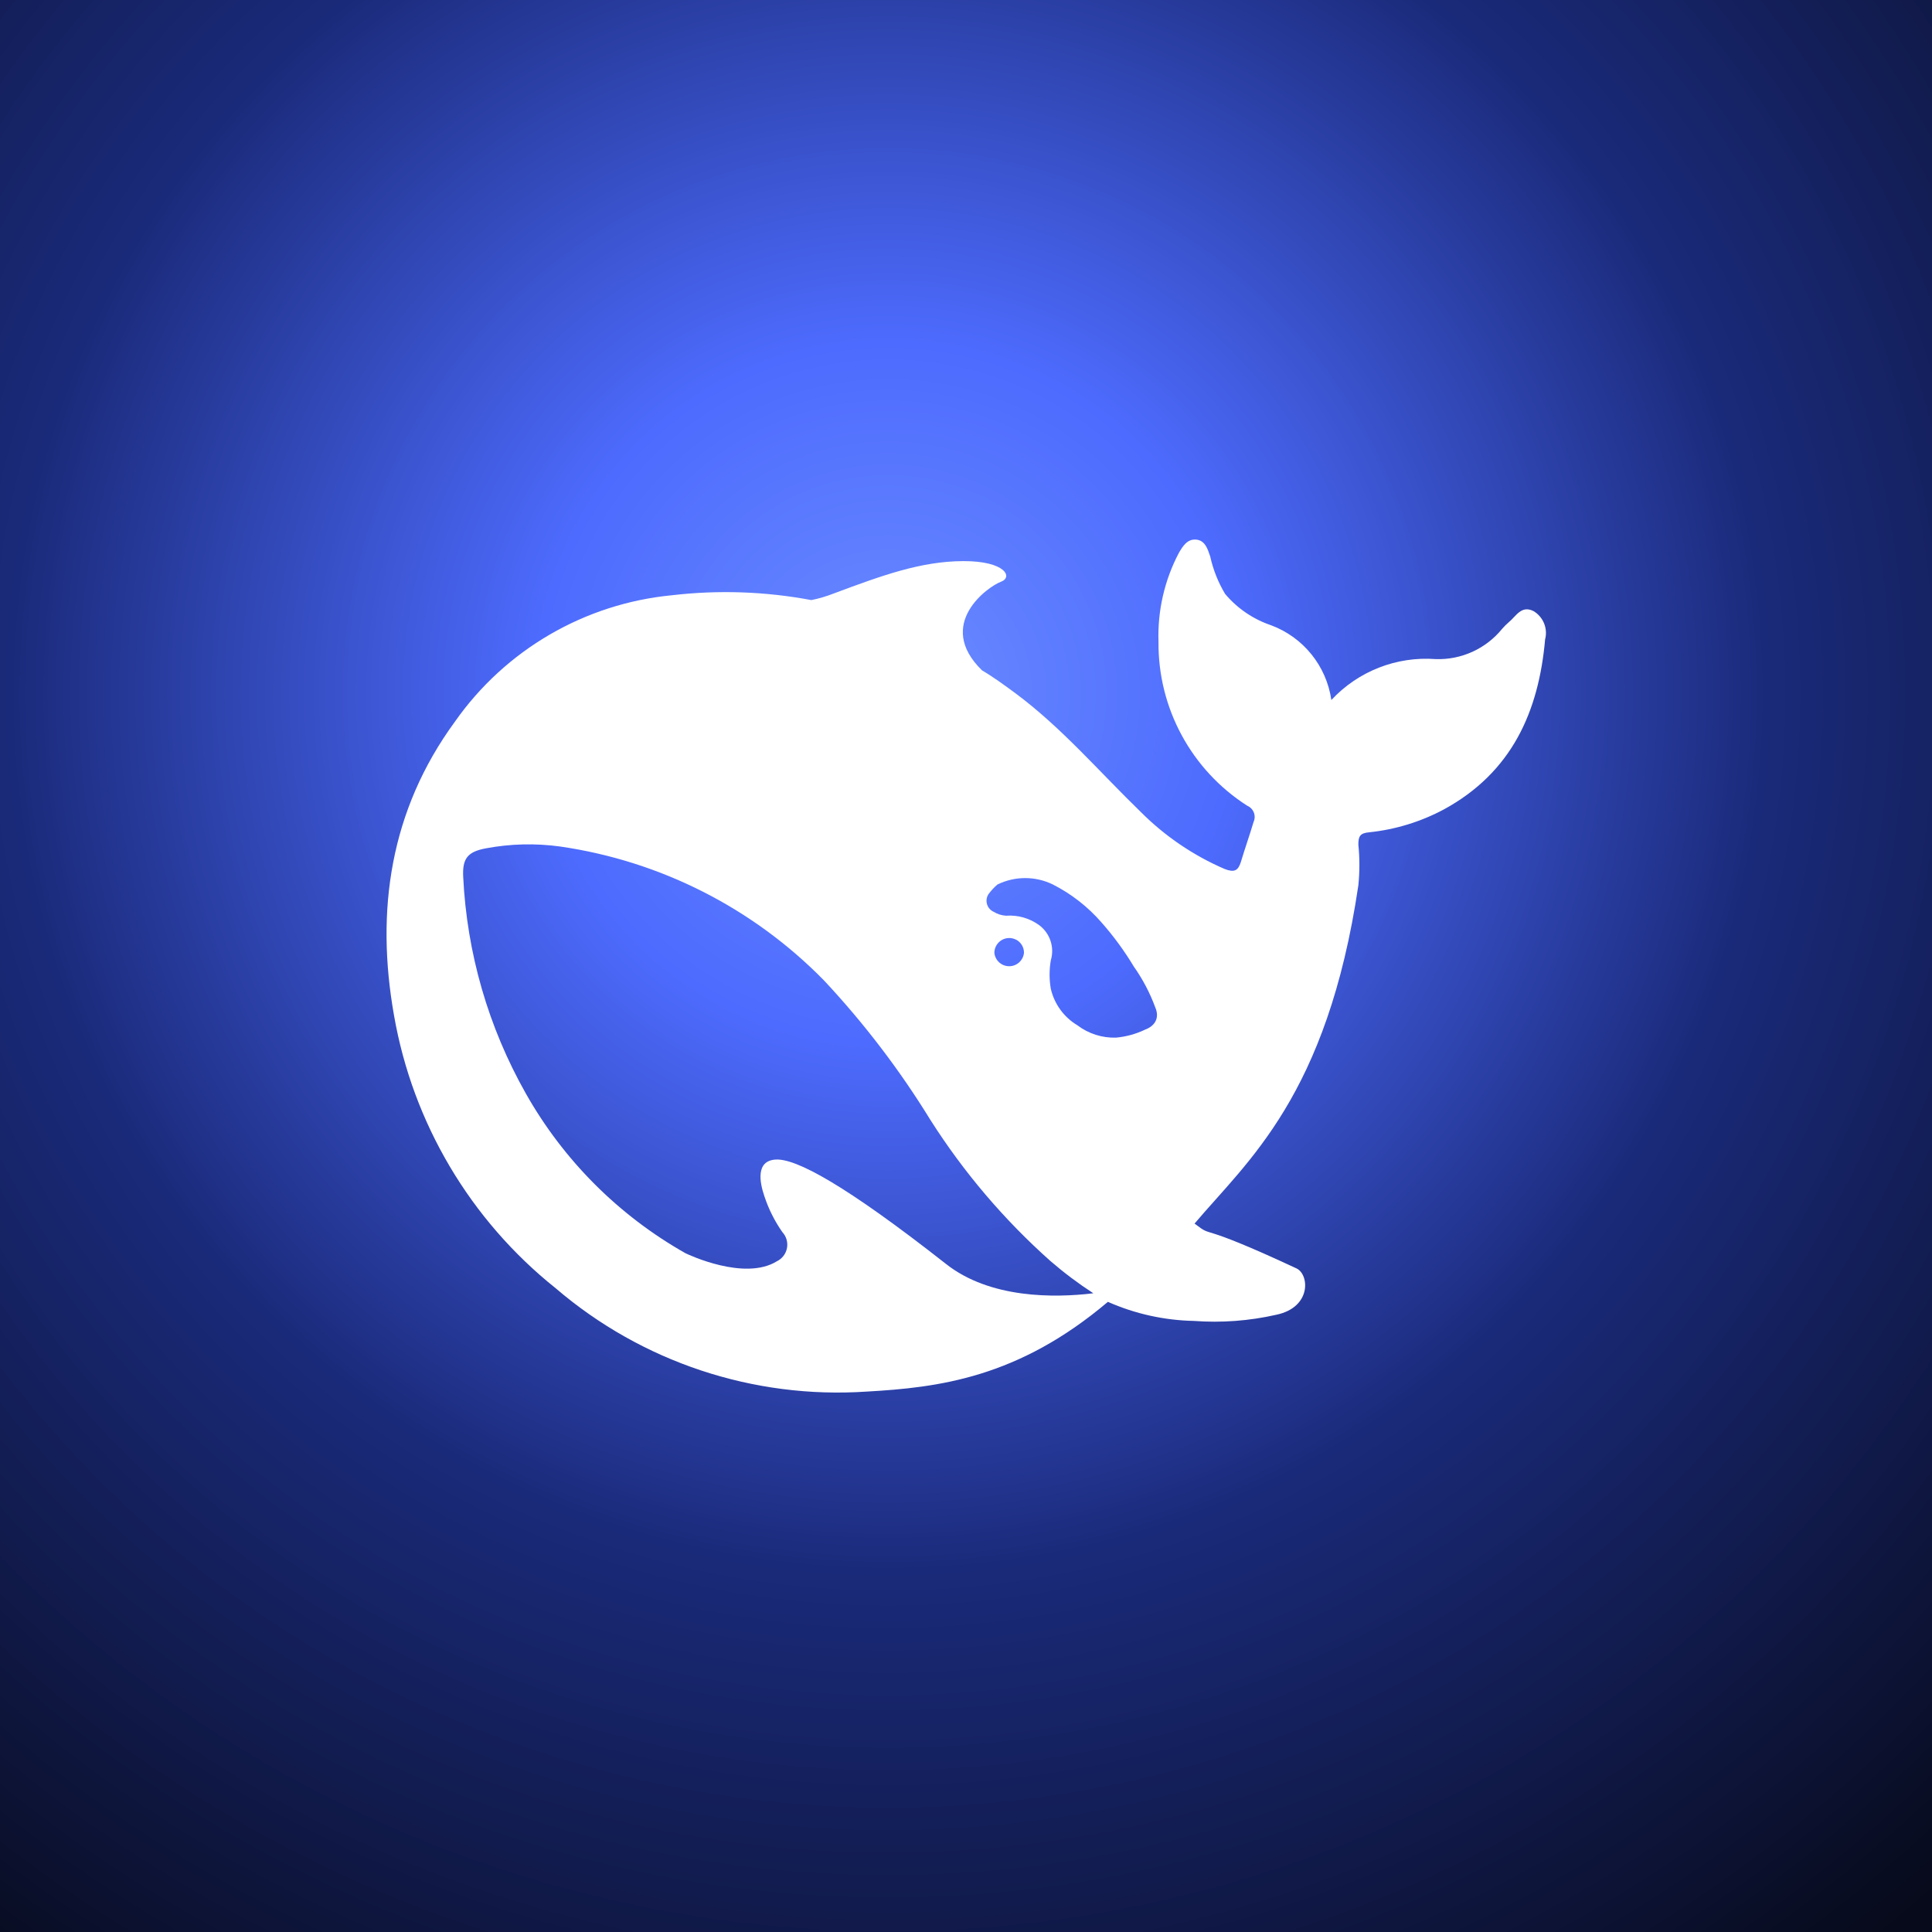
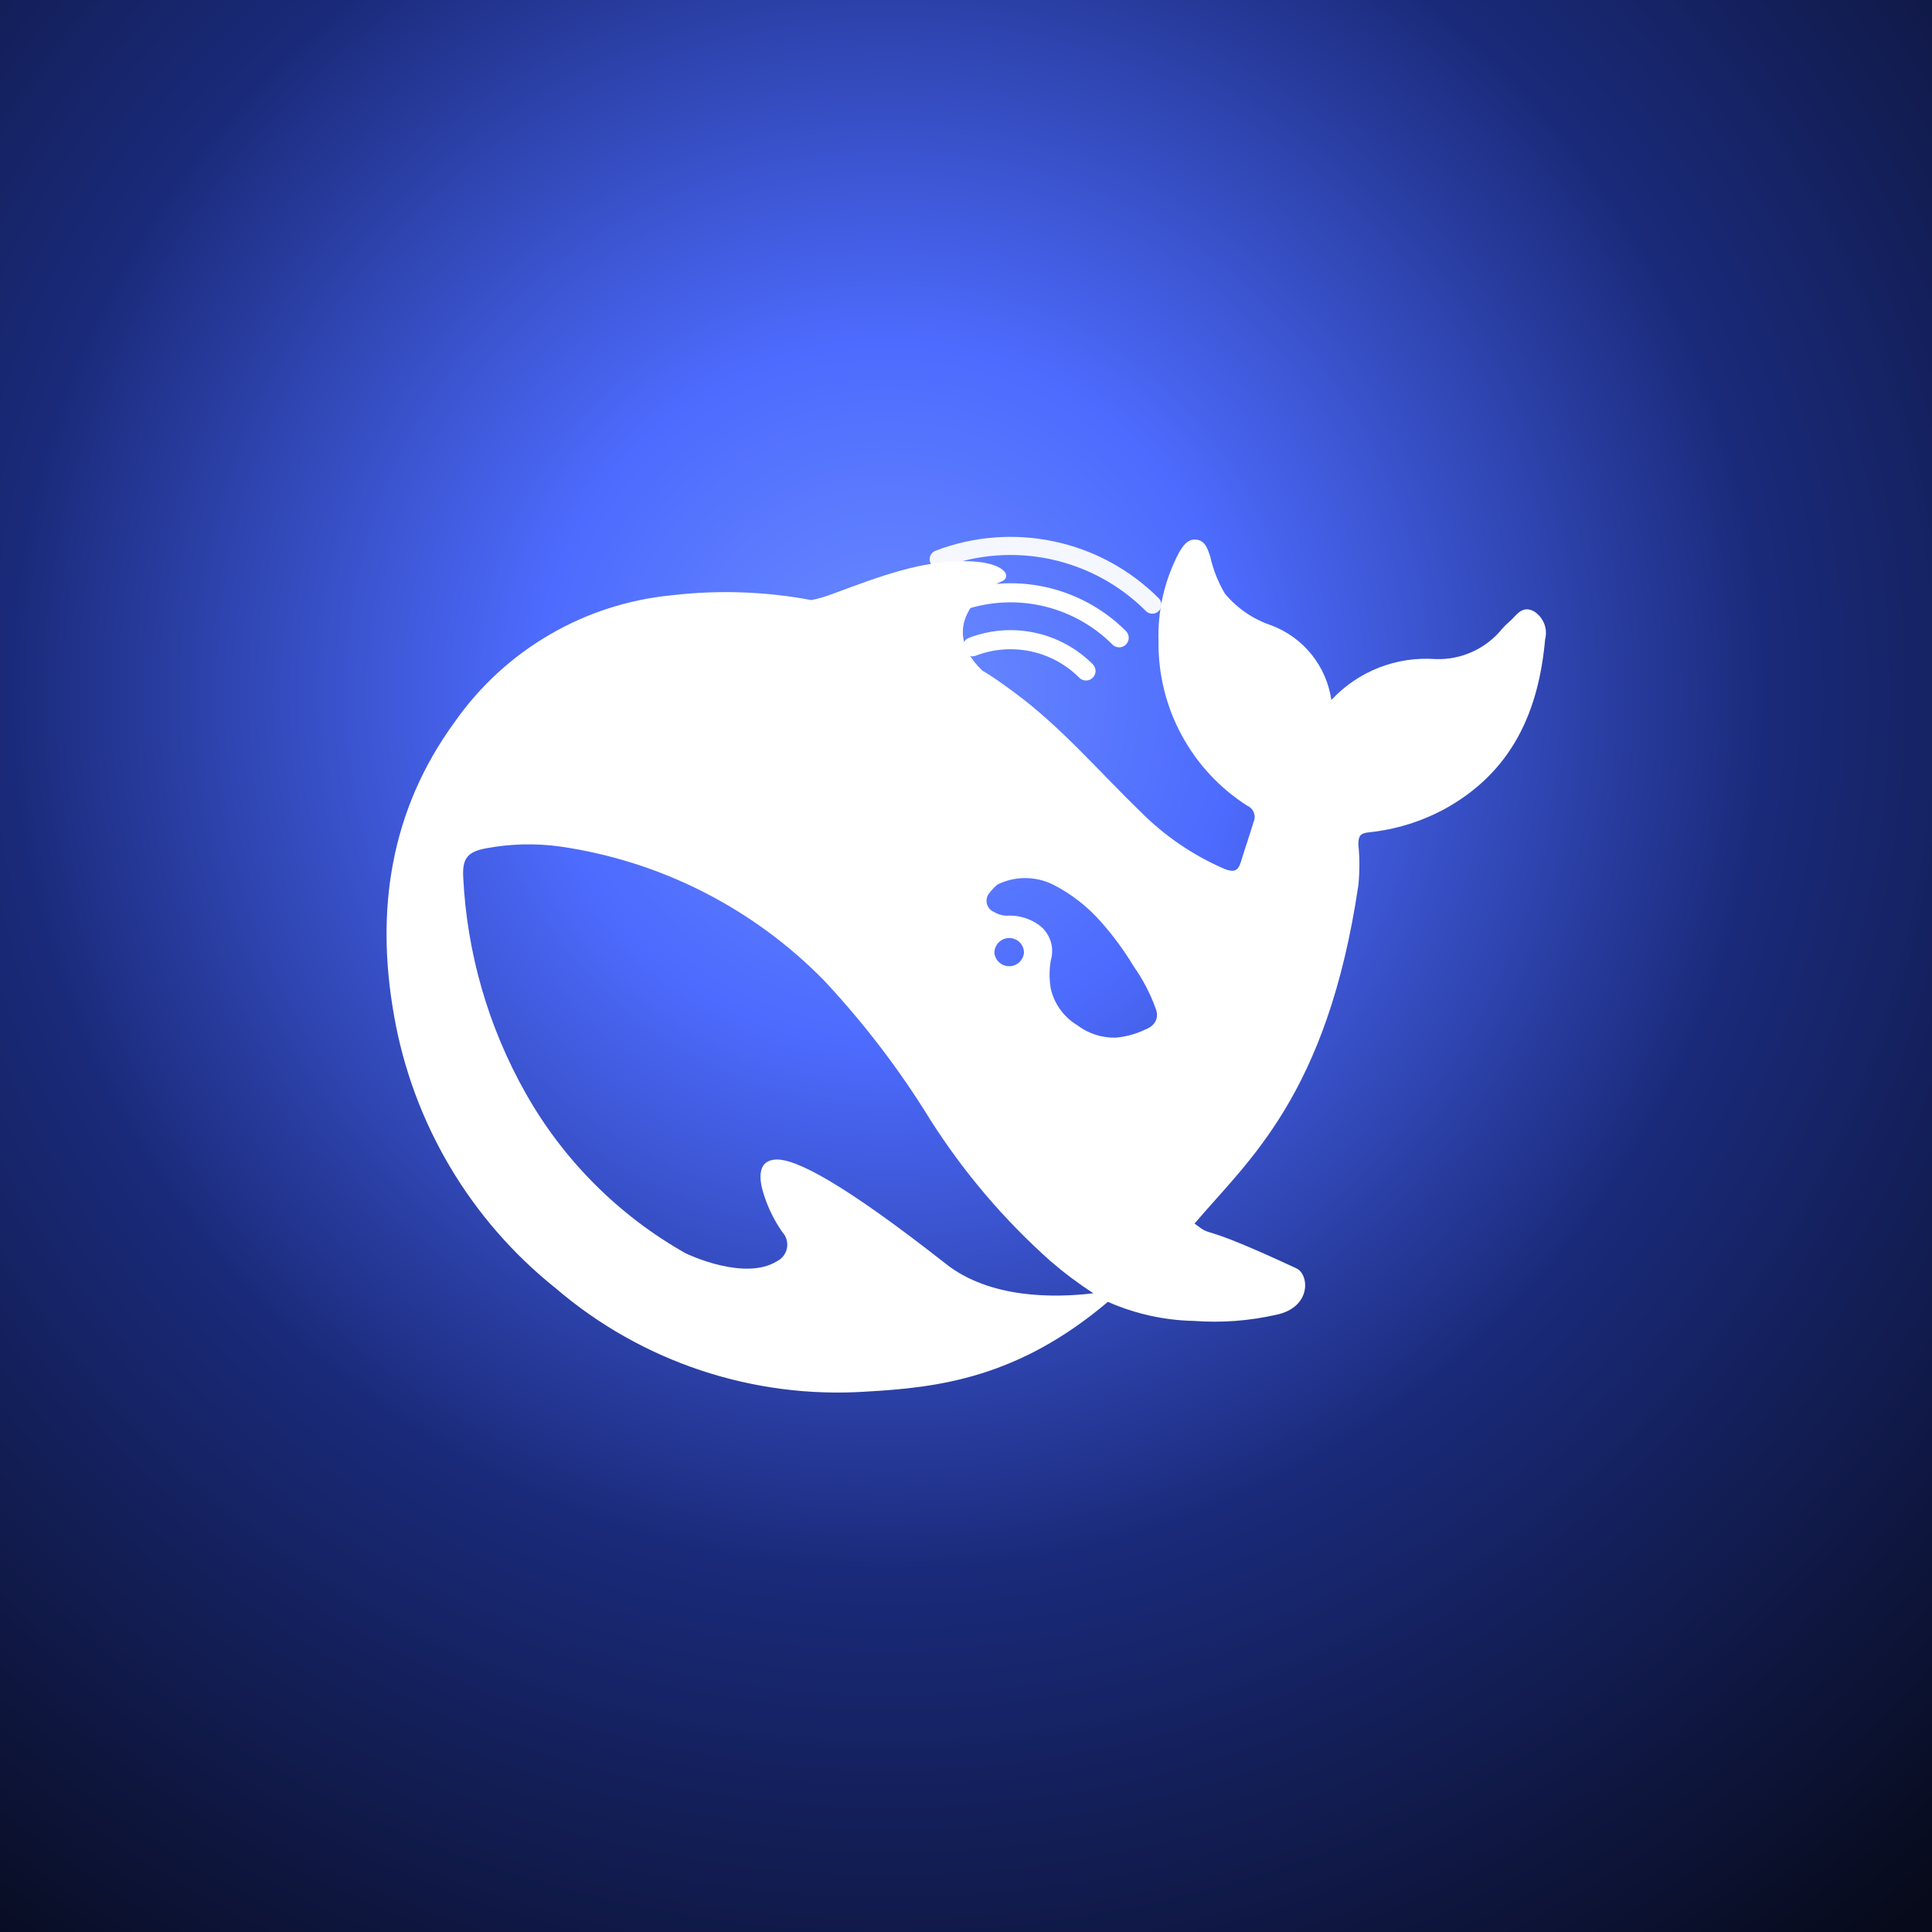
<svg xmlns="http://www.w3.org/2000/svg" width="1024" height="1024" viewBox="0 0 1024 1024">
  <defs>
    <radialGradient id="bg" cx="46%" cy="36%" r="82%">
      <stop offset="0%" stop-color="#6B8CFF" />
      <stop offset="22%" stop-color="#4D6BFE" />
      <stop offset="55%" stop-color="#1A2A7A" />
      <stop offset="100%" stop-color="#070A1A" />
    </radialGradient>
  </defs>
  <rect width="1024" height="1024" fill="url(#bg)" />
  <g transform="translate(204.8 285.9173) scale(8.570233)">
    <g transform="translate(-452.83 -271.91)">
      <path fill="#FFFFFF" d="M523.77,276.34c-.76-.38-1.08.33-1.53.69a4,4,0,0,0-.41.41,5.07,5.07,0,0,1-4.1,1.87,8,8,0,0,0-6.46,2.53,5.82,5.82,0,0,0-3.72-4.62,6.39,6.39,0,0,1-2.85-1.94,7.76,7.76,0,0,1-.92-2.31c-.16-.48-.32-1-.87-1.05s-.83.41-1.07.82a11,11,0,0,0-1.26,5.5,11.9,11.9,0,0,0,5.49,10.14.75.75,0,0,1,.39,1c-.25.84-.54,1.65-.79,2.49-.17.53-.41.65-1,.42a16.63,16.63,0,0,1-5.18-3.52c-2.56-2.48-4.88-5.21-7.76-7.35-.68-.5-1.36-1-2.06-1.41-2.94-2.86.39-5.2,1.16-5.48s.28-1.29-2.33-1.28-5,.88-8,2a8.23,8.23,0,0,1-1.39.41,28.67,28.67,0,0,0-8.61-.3,18.57,18.57,0,0,0-13.44,7.83c-4,5.47-4.91,11.67-3.76,18.15a27.68,27.68,0,0,0,10,16.88,26.8,26.8,0,0,0,19.23,6.39c4.43-.25,9.36-.84,14.92-5.55a13.84,13.84,0,0,0,5.32,1.18,17.24,17.24,0,0,0,5.09-.38c2.2-.46,2.05-2.5,1.25-2.87-6.43-3-5-1.78-6.3-2.77,3.27-3.87,8.2-7.89,10.13-20.92a12.44,12.44,0,0,0,0-2.52c0-.51.1-.71.68-.76a12.55,12.55,0,0,0,4.62-1.42c4.17-2.28,5.85-6,6.25-10.51A1.57,1.57,0,0,0,523.77,276.34Zm-36.34,40.37c-6.24-4.9-9.27-6.52-10.52-6.45s-1,1.41-.7,2.28a8.49,8.49,0,0,0,1.11,2.21,1.14,1.14,0,0,1-.34,1.8c-2,1.24-5.5-.42-5.66-.5a26.08,26.08,0,0,1-9.87-9.88,30.15,30.15,0,0,1-3.87-13.39c-.06-1.15.28-1.56,1.42-1.77a14.31,14.31,0,0,1,4.57-.11,28.56,28.56,0,0,1,16.33,8.29,54.06,54.06,0,0,1,6.58,8.63,41.46,41.46,0,0,0,7.41,8.71,24.36,24.36,0,0,0,2.66,2C494.16,318.82,490.16,318.87,487.43,316.71Zm3-19.23a.92.92,0,0,1,.92-.92.83.83,0,0,1,.32.06.8.8,0,0,1,.34.22.9.9,0,0,1,.25.64.92.92,0,0,1-1.83,0Zm9.29,4.76a5.27,5.27,0,0,1-1.77.48,3.75,3.75,0,0,1-2.38-.76,3.57,3.57,0,0,1-1.65-2.26,5.16,5.16,0,0,1,0-1.76,2,2,0,0,0-.71-2.17,3.1,3.1,0,0,0-2.06-.59,1.63,1.63,0,0,1-.76-.24.75.75,0,0,1-.34-1.07,3.47,3.47,0,0,1,.57-.62,3.9,3.9,0,0,1,3.43,0,10,10,0,0,1,3,2.34,18.62,18.62,0,0,1,2,2.73,10.9,10.9,0,0,1,1.33,2.53C500.65,301.47,500.4,302,499.71,302.24Z" />
    </g>
+     <g fill="none" stroke-linecap="round" stroke-linejoin="round">
+       <path stroke="#FFFFFF" stroke-width="1.18" stroke-opacity="1.00" d="M 36.235 6.638 A 6.600 6.600 0 0 1 43.267 8.133" />
+       <path stroke="#FFFFFF" stroke-width="1.18" stroke-opacity="1.00" d="M 35.196 3.931 A 9.500 9.500 0 0 1 45.318 6.082" />
+       <path stroke="#FFFFFF" stroke-width="1.12" stroke-opacity="0.94" d="M 34.156 1.224 A 12.400 12.400 0 0 1 47.368 4.032" />
+     </g>
  </g>
</svg>
